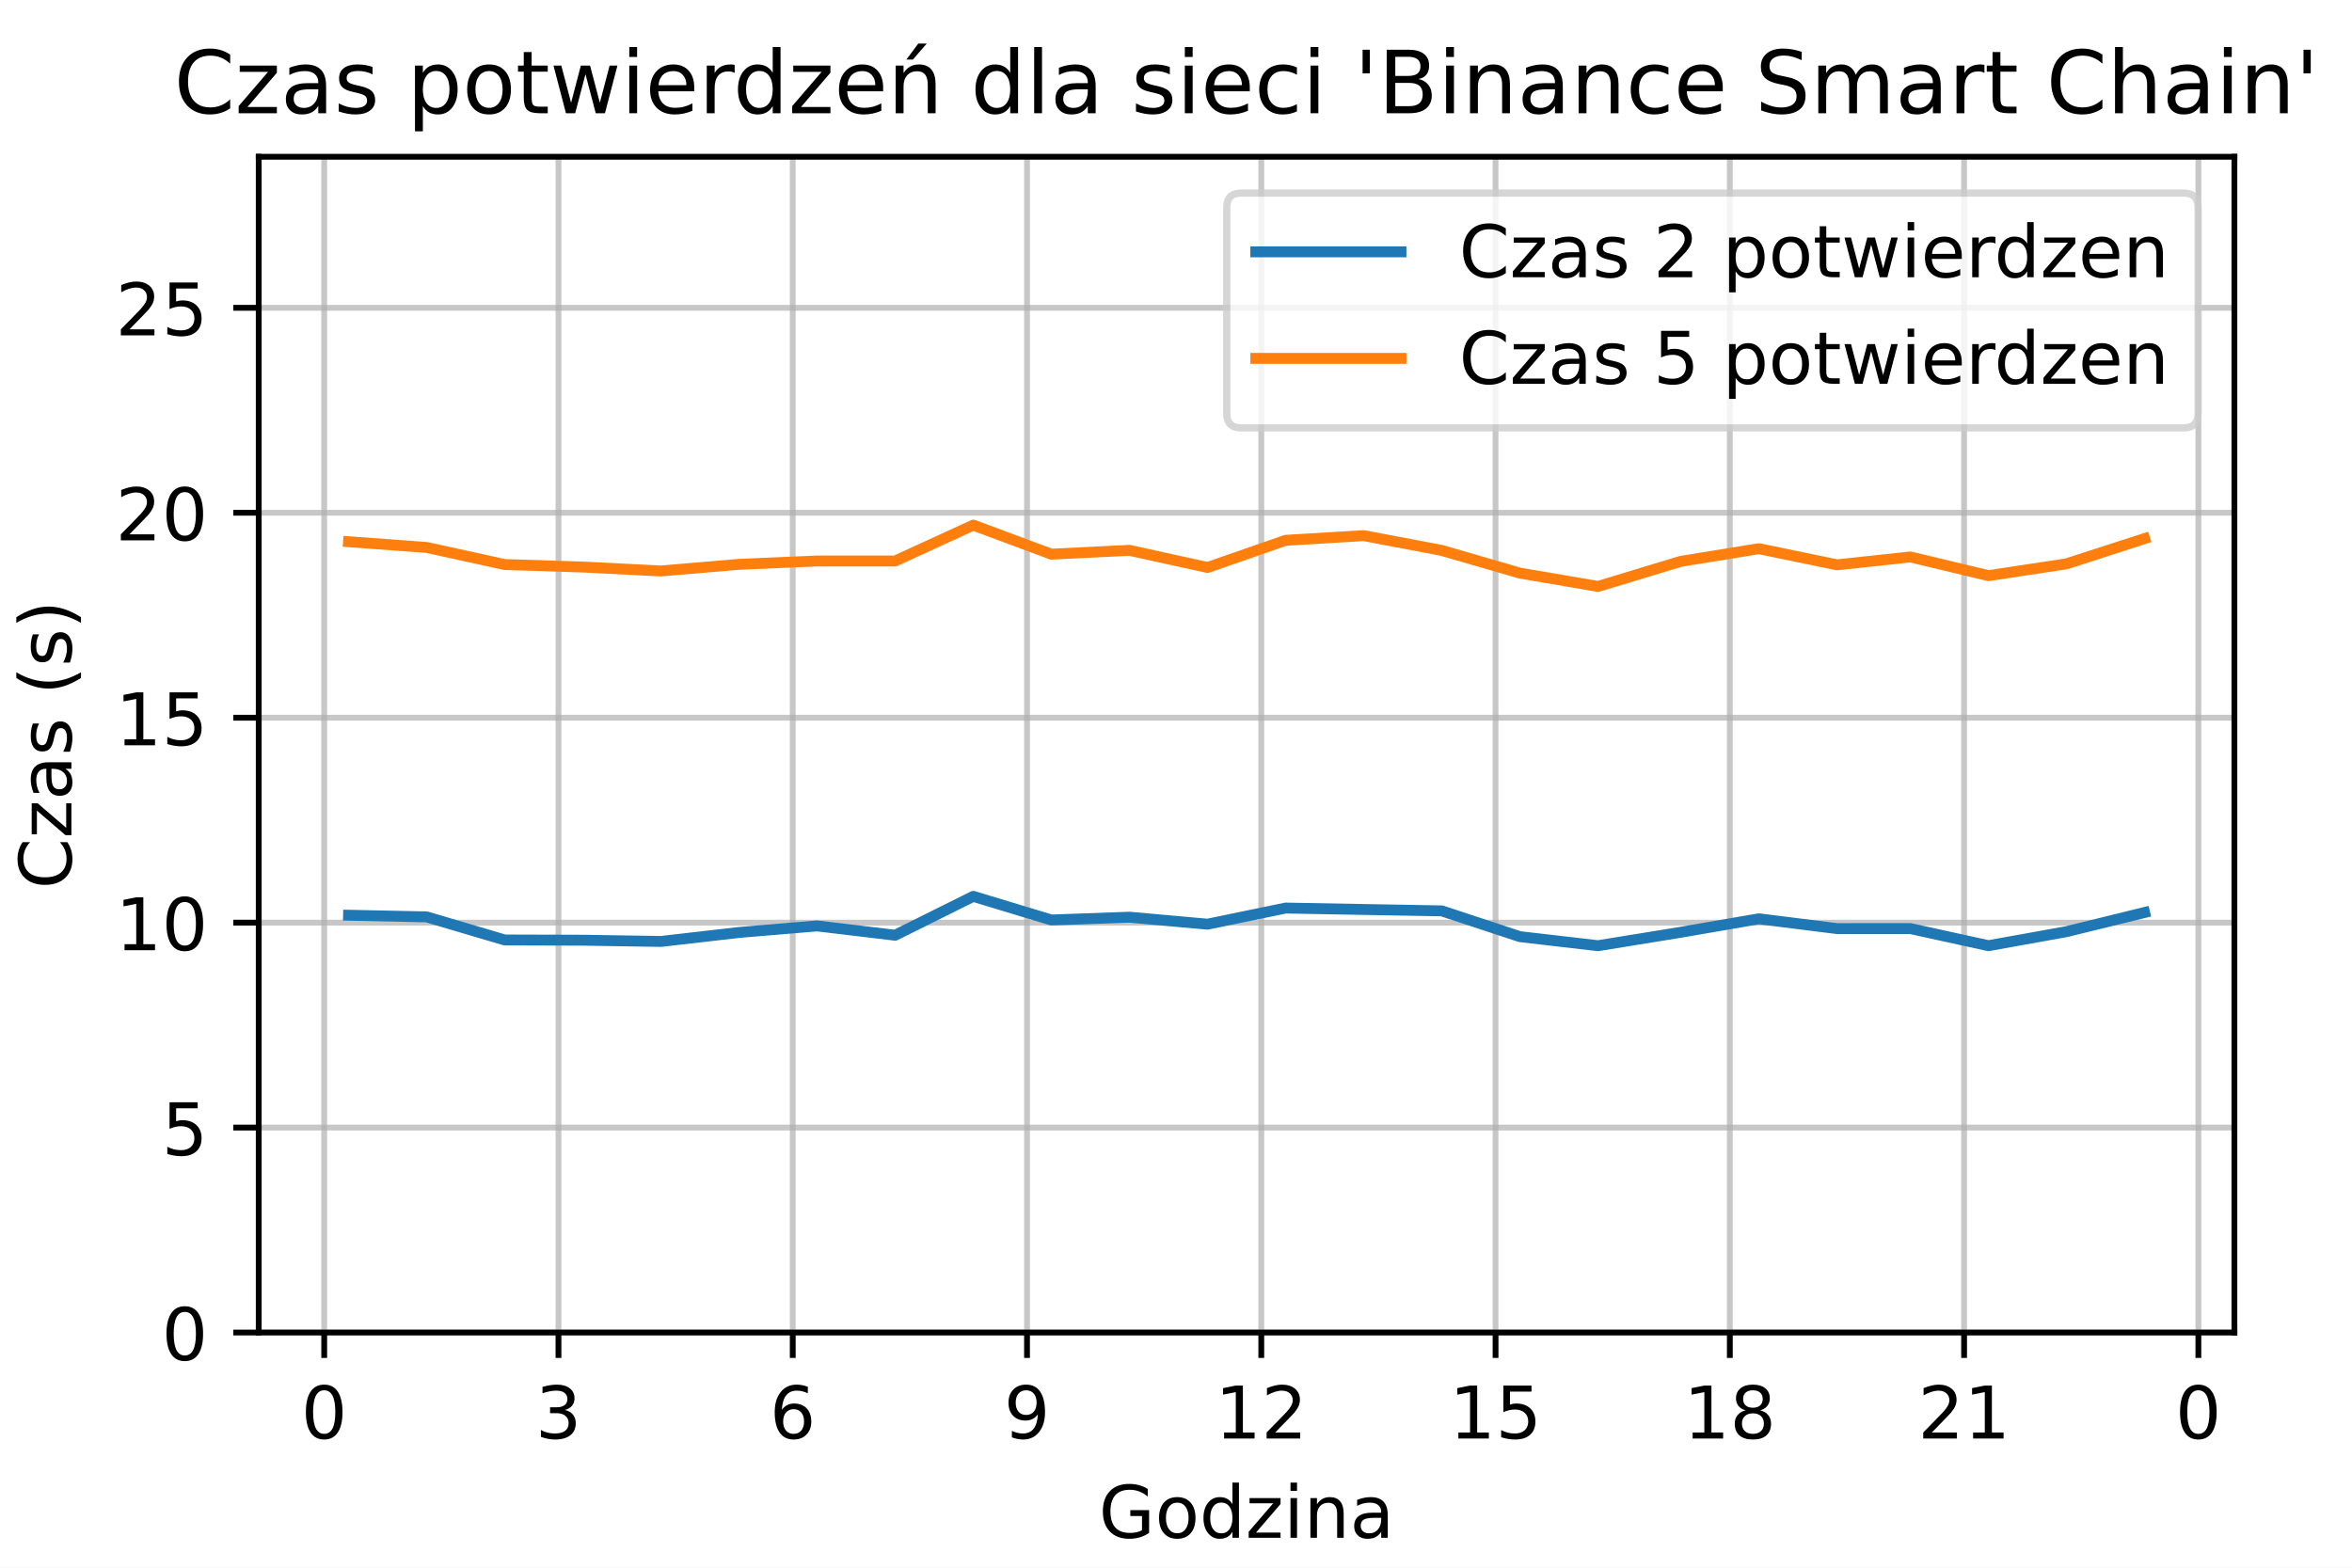
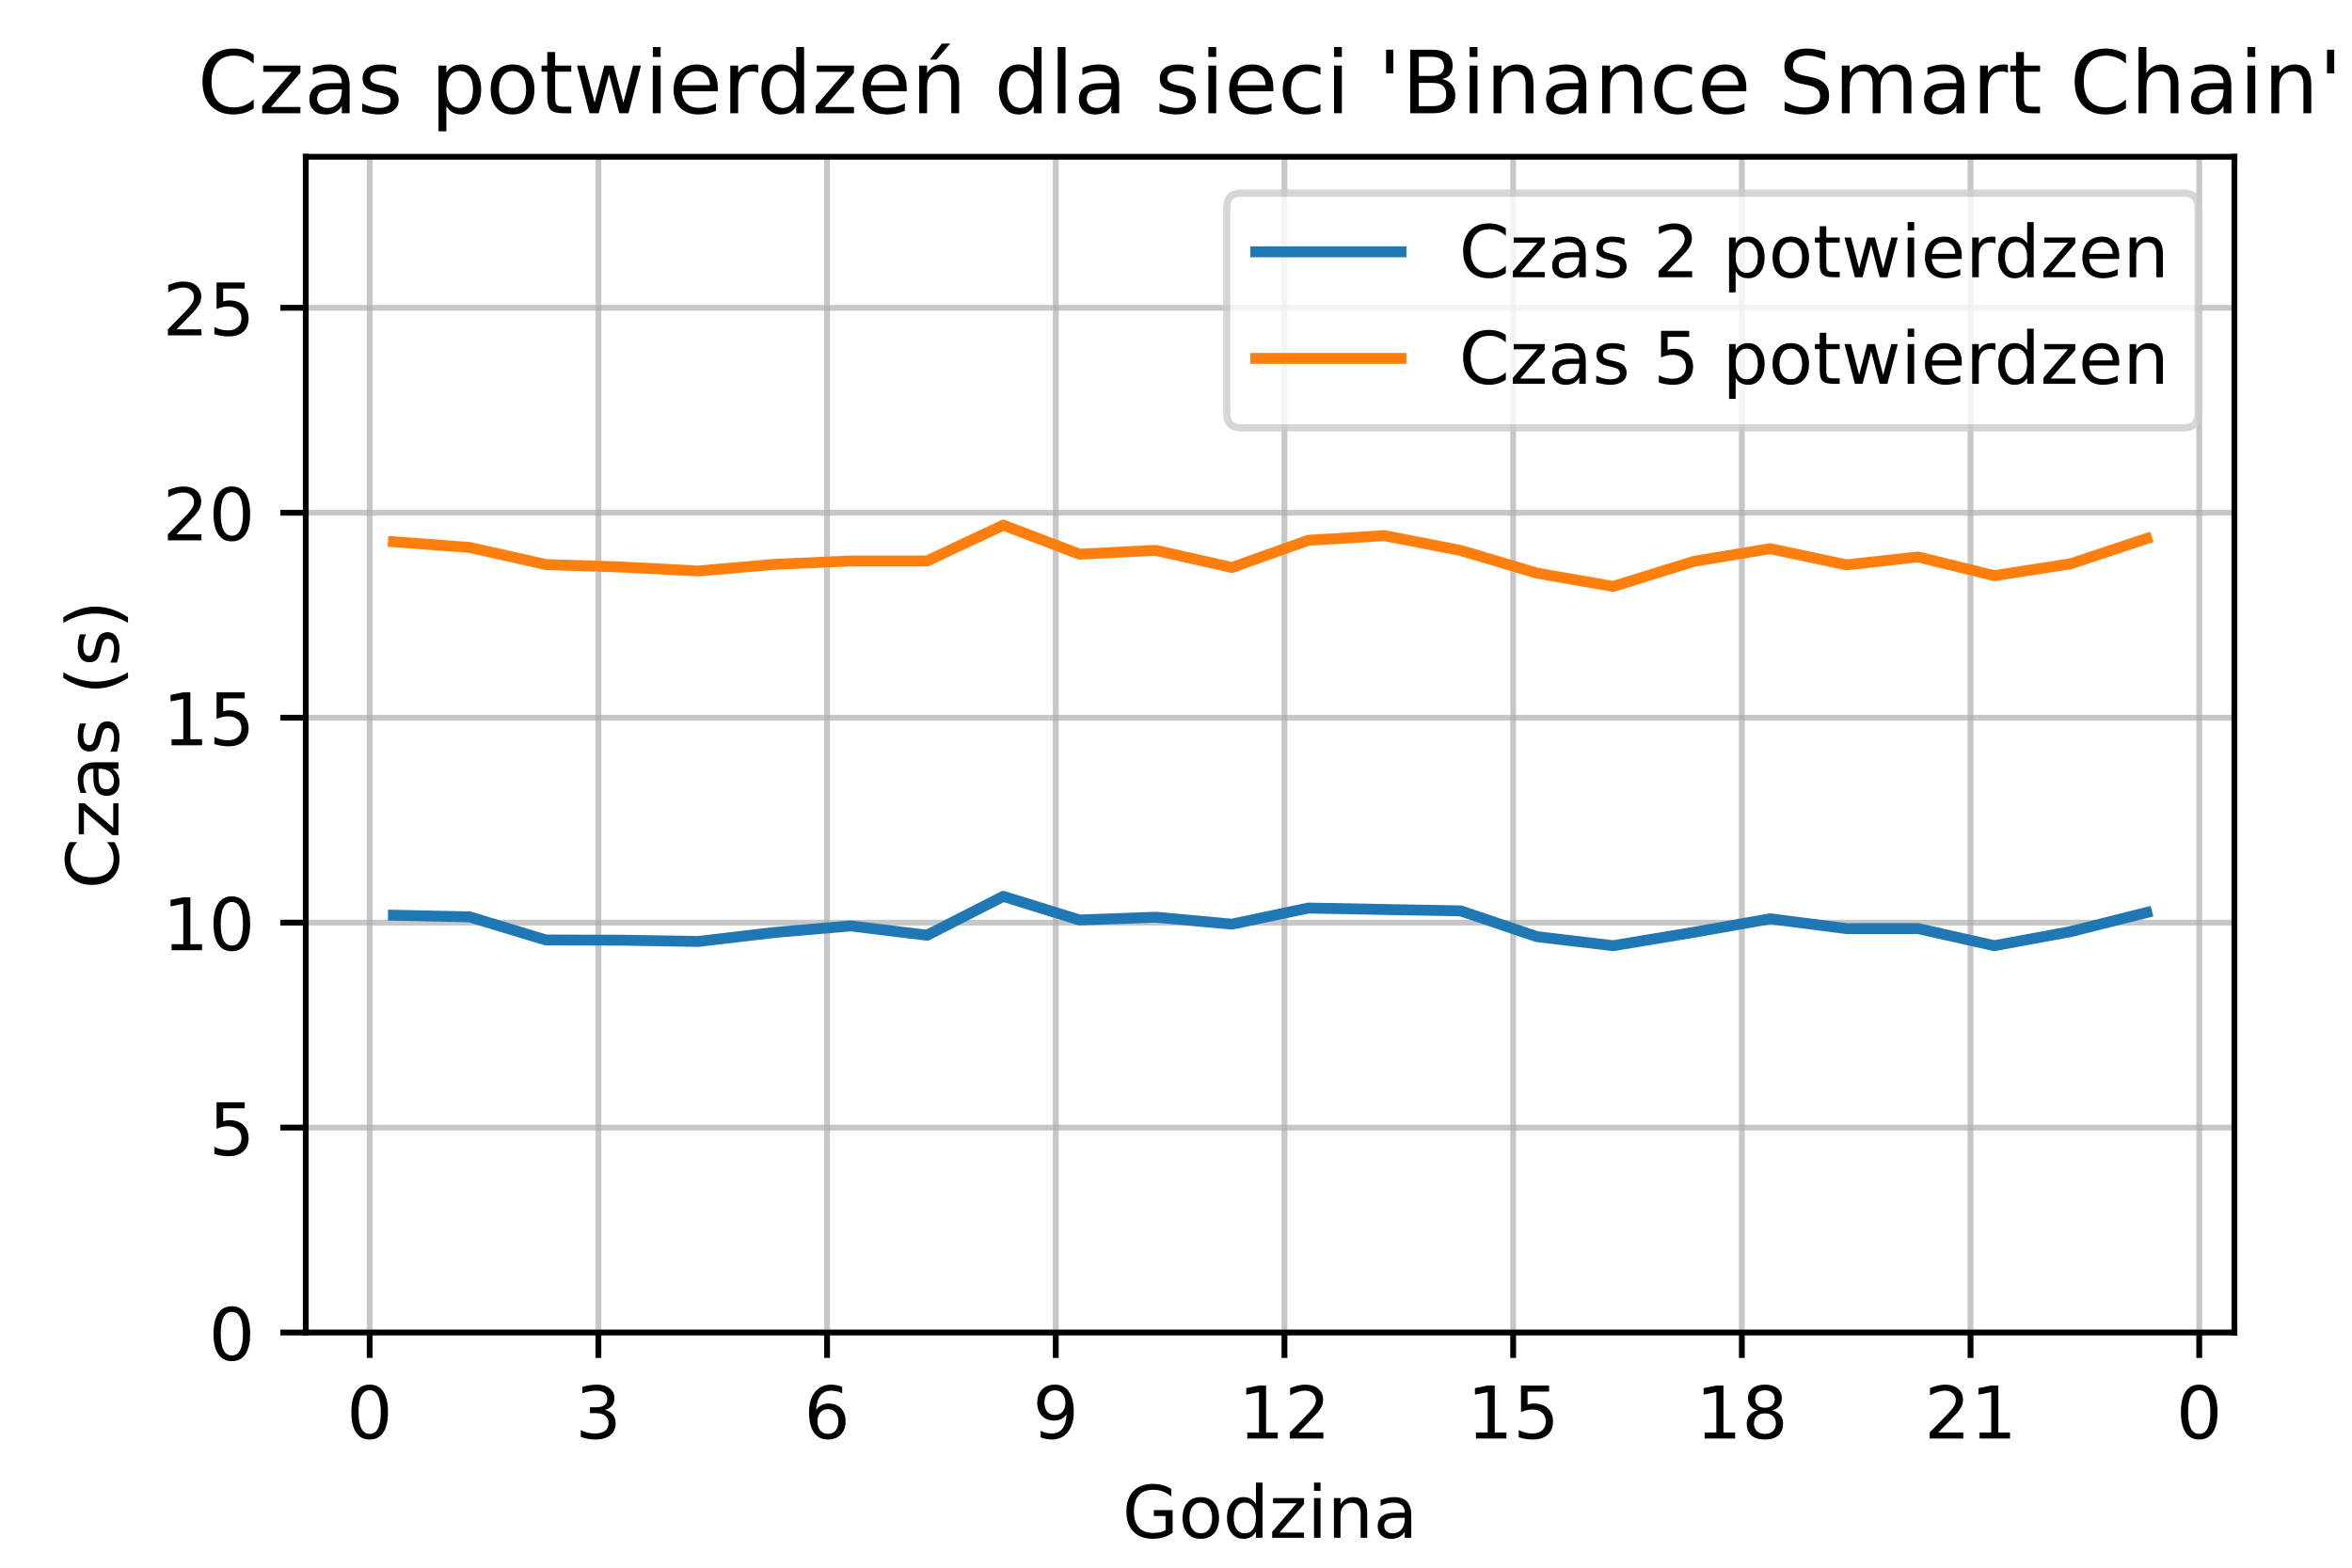
<svg xmlns="http://www.w3.org/2000/svg" xmlns:xlink="http://www.w3.org/1999/xlink" width="324pt" height="216pt" viewBox="0 0 324 216" version="1.1">
  <defs>
    <style type="text/css">*{stroke-linejoin: round; stroke-linecap: butt}</style>
  </defs>
  <g id="figure_1">
    <g id="patch_1">
      <path d="M 0 216  L 324 216  L 324 0  L 0 0  z " style="fill: #ffffff" />
    </g>
    <g id="axes_1">
      <g id="patch_2">
-         <path d="M 35.64 183.6  L 307.8 183.6  L 307.8 21.6  L 35.64 21.6  z " style="fill: #ffffff" />
+         <path d="M 42.12 183.6  L 307.8 183.6  L 307.8 21.6  L 42.12 21.6  z " style="fill: #ffffff" />
      </g>
      <g id="matplotlib.axis_1">
        <g id="xtick_1">
          <g id="line2d_1">
-             <path d="M 44.661 183.6  L 44.661 21.6  " clip-path="url(#p9577e7458f)" style="fill: none; stroke: #b0b0b0; stroke-opacity: 0.7; stroke-width: 0.8; stroke-linecap: square" />
+             <path d="M 50.926 183.6  L 50.926 21.6  " clip-path="url(#p0e847ba716)" style="fill: none; stroke: #b0b0b0; stroke-opacity: 0.7; stroke-width: 0.8; stroke-linecap: square" />
          </g>
          <g id="line2d_2">
            <defs>
-               <path id="m92552c5caf" d="M 0 0  L 0 3.5  " style="stroke: #000000; stroke-width: 0.8" />
+               <path id="m86f808ab64" d="M 0 0  L 0 3.5  " style="stroke: #000000; stroke-width: 0.8" />
            </defs>
            <g>
-               <use xlink:href="#m92552c5caf" x="44.661" y="183.6" style="stroke: #000000; stroke-width: 0.8" />
+               <use xlink:href="#m86f808ab64" x="50.926" y="183.6" style="stroke: #000000; stroke-width: 0.8" />
            </g>
          </g>
          <g id="text_1">
-             <g transform="translate(41.47995 198.1984)scale(0.1 -0.1)">
+             <g transform="translate(47.74516 198.1984)scale(0.1 -0.1)">
              <defs>
                <path id="DejaVuSans-30" d="M 2034 4250  Q 1547 4250 1301 3770  Q 1056 3291 1056 2328  Q 1056 1369 1301 889  Q 1547 409 2034 409  Q 2525 409 2770 889  Q 3016 1369 3016 2328  Q 3016 3291 2770 3770  Q 2525 4250 2034 4250  z M 2034 4750  Q 2819 4750 3233 4129  Q 3647 3509 3647 2328  Q 3647 1150 3233 529  Q 2819 -91 2034 -91  Q 1250 -91 836 529  Q 422 1150 422 2328  Q 422 3509 836 4129  Q 1250 4750 2034 4750  z " transform="scale(0.015625)" />
              </defs>
              <use xlink:href="#DejaVuSans-30" />
            </g>
          </g>
        </g>
        <g id="xtick_2">
          <g id="line2d_3">
-             <path d="M 76.933 183.6  L 76.933 21.6  " clip-path="url(#p9577e7458f)" style="fill: none; stroke: #b0b0b0; stroke-opacity: 0.7; stroke-width: 0.8; stroke-linecap: square" />
+             <path d="M 82.43 183.6  L 82.43 21.6  " clip-path="url(#p0e847ba716)" style="fill: none; stroke: #b0b0b0; stroke-opacity: 0.7; stroke-width: 0.8; stroke-linecap: square" />
          </g>
          <g id="line2d_4">
            <g>
-               <use xlink:href="#m92552c5caf" x="76.933" y="183.6" style="stroke: #000000; stroke-width: 0.8" />
+               <use xlink:href="#m86f808ab64" x="82.43" y="183.6" style="stroke: #000000; stroke-width: 0.8" />
            </g>
          </g>
          <g id="text_2">
-             <g transform="translate(73.75189 198.1984)scale(0.1 -0.1)">
+             <g transform="translate(79.24872 198.1984)scale(0.1 -0.1)">
              <defs>
                <path id="DejaVuSans-33" d="M 2597 2516  Q 3050 2419 3304 2112  Q 3559 1806 3559 1356  Q 3559 666 3084 287  Q 2609 -91 1734 -91  Q 1441 -91 1130 -33  Q 819 25 488 141  L 488 750  Q 750 597 1062 519  Q 1375 441 1716 441  Q 2309 441 2620 675  Q 2931 909 2931 1356  Q 2931 1769 2642 2001  Q 2353 2234 1838 2234  L 1294 2234  L 1294 2753  L 1863 2753  Q 2328 2753 2575 2939  Q 2822 3125 2822 3475  Q 2822 3834 2567 4026  Q 2313 4219 1838 4219  Q 1578 4219 1281 4162  Q 984 4106 628 3988  L 628 4550  Q 988 4650 1302 4700  Q 1616 4750 1894 4750  Q 2613 4750 3031 4423  Q 3450 4097 3450 3541  Q 3450 3153 3228 2886  Q 3006 2619 2597 2516  z " transform="scale(0.015625)" />
              </defs>
              <use xlink:href="#DejaVuSans-33" />
            </g>
          </g>
        </g>
        <g id="xtick_3">
          <g id="line2d_5">
-             <path d="M 109.205 183.6  L 109.205 21.6  " clip-path="url(#p9577e7458f)" style="fill: none; stroke: #b0b0b0; stroke-opacity: 0.7; stroke-width: 0.8; stroke-linecap: square" />
+             <path d="M 113.934 183.6  L 113.934 21.6  " clip-path="url(#p0e847ba716)" style="fill: none; stroke: #b0b0b0; stroke-opacity: 0.7; stroke-width: 0.8; stroke-linecap: square" />
          </g>
          <g id="line2d_6">
            <g>
-               <use xlink:href="#m92552c5caf" x="109.205" y="183.6" style="stroke: #000000; stroke-width: 0.8" />
+               <use xlink:href="#m86f808ab64" x="113.934" y="183.6" style="stroke: #000000; stroke-width: 0.8" />
            </g>
          </g>
          <g id="text_3">
-             <g transform="translate(106.0238 198.1984)scale(0.1 -0.1)">
+             <g transform="translate(110.7523 198.1984)scale(0.1 -0.1)">
              <defs>
                <path id="DejaVuSans-36" d="M 2113 2584  Q 1688 2584 1439 2293  Q 1191 2003 1191 1497  Q 1191 994 1439 701  Q 1688 409 2113 409  Q 2538 409 2786 701  Q 3034 994 3034 1497  Q 3034 2003 2786 2293  Q 2538 2584 2113 2584  z M 3366 4563  L 3366 3988  Q 3128 4100 2886 4159  Q 2644 4219 2406 4219  Q 1781 4219 1451 3797  Q 1122 3375 1075 2522  Q 1259 2794 1537 2939  Q 1816 3084 2150 3084  Q 2853 3084 3261 2657  Q 3669 2231 3669 1497  Q 3669 778 3244 343  Q 2819 -91 2113 -91  Q 1303 -91 875 529  Q 447 1150 447 2328  Q 447 3434 972 4092  Q 1497 4750 2381 4750  Q 2619 4750 2861 4703  Q 3103 4656 3366 4563  z " transform="scale(0.015625)" />
              </defs>
              <use xlink:href="#DejaVuSans-36" />
            </g>
          </g>
        </g>
        <g id="xtick_4">
          <g id="line2d_7">
-             <path d="M 141.477 183.6  L 141.477 21.6  " clip-path="url(#p9577e7458f)" style="fill: none; stroke: #b0b0b0; stroke-opacity: 0.7; stroke-width: 0.8; stroke-linecap: square" />
+             <path d="M 145.437 183.6  L 145.437 21.6  " clip-path="url(#p0e847ba716)" style="fill: none; stroke: #b0b0b0; stroke-opacity: 0.7; stroke-width: 0.8; stroke-linecap: square" />
          </g>
          <g id="line2d_8">
            <g>
-               <use xlink:href="#m92552c5caf" x="141.477" y="183.6" style="stroke: #000000; stroke-width: 0.8" />
+               <use xlink:href="#m86f808ab64" x="145.437" y="183.6" style="stroke: #000000; stroke-width: 0.8" />
            </g>
          </g>
          <g id="text_4">
-             <g transform="translate(138.2958 198.1984)scale(0.1 -0.1)">
+             <g transform="translate(142.2558 198.1984)scale(0.1 -0.1)">
              <defs>
                <path id="DejaVuSans-39" d="M 703 97  L 703 672  Q 941 559 1184 500  Q 1428 441 1663 441  Q 2288 441 2617 861  Q 2947 1281 2994 2138  Q 2813 1869 2534 1725  Q 2256 1581 1919 1581  Q 1219 1581 811 2004  Q 403 2428 403 3163  Q 403 3881 828 4315  Q 1253 4750 1959 4750  Q 2769 4750 3195 4129  Q 3622 3509 3622 2328  Q 3622 1225 3098 567  Q 2575 -91 1691 -91  Q 1453 -91 1209 -44  Q 966 3 703 97  z M 1959 2075  Q 2384 2075 2632 2365  Q 2881 2656 2881 3163  Q 2881 3666 2632 3958  Q 2384 4250 1959 4250  Q 1534 4250 1286 3958  Q 1038 3666 1038 3163  Q 1038 2656 1286 2365  Q 1534 2075 1959 2075  z " transform="scale(0.015625)" />
              </defs>
              <use xlink:href="#DejaVuSans-39" />
            </g>
          </g>
        </g>
        <g id="xtick_5">
          <g id="line2d_9">
-             <path d="M 173.749 183.6  L 173.749 21.6  " clip-path="url(#p9577e7458f)" style="fill: none; stroke: #b0b0b0; stroke-opacity: 0.7; stroke-width: 0.8; stroke-linecap: square" />
+             <path d="M 176.941 183.6  L 176.941 21.6  " clip-path="url(#p0e847ba716)" style="fill: none; stroke: #b0b0b0; stroke-opacity: 0.7; stroke-width: 0.8; stroke-linecap: square" />
          </g>
          <g id="line2d_10">
            <g>
-               <use xlink:href="#m92552c5caf" x="173.749" y="183.6" style="stroke: #000000; stroke-width: 0.8" />
+               <use xlink:href="#m86f808ab64" x="176.941" y="183.6" style="stroke: #000000; stroke-width: 0.8" />
            </g>
          </g>
          <g id="text_5">
-             <g transform="translate(167.3864 198.1984)scale(0.1 -0.1)">
+             <g transform="translate(170.5781 198.1984)scale(0.1 -0.1)">
              <defs>
                <path id="DejaVuSans-31" d="M 794 531  L 1825 531  L 1825 4091  L 703 3866  L 703 4441  L 1819 4666  L 2450 4666  L 2450 531  L 3481 531  L 3481 0  L 794 0  L 794 531  z " transform="scale(0.015625)" />
                <path id="DejaVuSans-32" d="M 1228 531  L 3431 531  L 3431 0  L 469 0  L 469 531  Q 828 903 1448 1529  Q 2069 2156 2228 2338  Q 2531 2678 2651 2914  Q 2772 3150 2772 3378  Q 2772 3750 2511 3984  Q 2250 4219 1831 4219  Q 1534 4219 1204 4116  Q 875 4013 500 3803  L 500 4441  Q 881 4594 1212 4672  Q 1544 4750 1819 4750  Q 2544 4750 2975 4387  Q 3406 4025 3406 3419  Q 3406 3131 3298 2873  Q 3191 2616 2906 2266  Q 2828 2175 2409 1742  Q 1991 1309 1228 531  z " transform="scale(0.015625)" />
              </defs>
              <use xlink:href="#DejaVuSans-31" />
              <use xlink:href="#DejaVuSans-32" x="63.623" />
            </g>
          </g>
        </g>
        <g id="xtick_6">
          <g id="line2d_11">
-             <path d="M 206.021 183.6  L 206.021 21.6  " clip-path="url(#p9577e7458f)" style="fill: none; stroke: #b0b0b0; stroke-opacity: 0.7; stroke-width: 0.8; stroke-linecap: square" />
+             <path d="M 208.444 183.6  L 208.444 21.6  " clip-path="url(#p0e847ba716)" style="fill: none; stroke: #b0b0b0; stroke-opacity: 0.7; stroke-width: 0.8; stroke-linecap: square" />
          </g>
          <g id="line2d_12">
            <g>
-               <use xlink:href="#m92552c5caf" x="206.021" y="183.6" style="stroke: #000000; stroke-width: 0.8" />
+               <use xlink:href="#m86f808ab64" x="208.444" y="183.6" style="stroke: #000000; stroke-width: 0.8" />
            </g>
          </g>
          <g id="text_6">
-             <g transform="translate(199.6584 198.1984)scale(0.1 -0.1)">
+             <g transform="translate(202.0817 198.1984)scale(0.1 -0.1)">
              <defs>
                <path id="DejaVuSans-35" d="M 691 4666  L 3169 4666  L 3169 4134  L 1269 4134  L 1269 2991  Q 1406 3038 1543 3061  Q 1681 3084 1819 3084  Q 2600 3084 3056 2656  Q 3513 2228 3513 1497  Q 3513 744 3044 326  Q 2575 -91 1722 -91  Q 1428 -91 1123 -41  Q 819 9 494 109  L 494 744  Q 775 591 1075 516  Q 1375 441 1709 441  Q 2250 441 2565 725  Q 2881 1009 2881 1497  Q 2881 1984 2565 2268  Q 2250 2553 1709 2553  Q 1456 2553 1204 2497  Q 953 2441 691 2322  L 691 4666  z " transform="scale(0.015625)" />
              </defs>
              <use xlink:href="#DejaVuSans-31" />
              <use xlink:href="#DejaVuSans-35" x="63.623" />
            </g>
          </g>
        </g>
        <g id="xtick_7">
          <g id="line2d_13">
-             <path d="M 238.293 183.6  L 238.293 21.6  " clip-path="url(#p9577e7458f)" style="fill: none; stroke: #b0b0b0; stroke-opacity: 0.7; stroke-width: 0.8; stroke-linecap: square" />
+             <path d="M 239.948 183.6  L 239.948 21.6  " clip-path="url(#p0e847ba716)" style="fill: none; stroke: #b0b0b0; stroke-opacity: 0.7; stroke-width: 0.8; stroke-linecap: square" />
          </g>
          <g id="line2d_14">
            <g>
-               <use xlink:href="#m92552c5caf" x="238.293" y="183.6" style="stroke: #000000; stroke-width: 0.8" />
+               <use xlink:href="#m86f808ab64" x="239.948" y="183.6" style="stroke: #000000; stroke-width: 0.8" />
            </g>
          </g>
          <g id="text_7">
-             <g transform="translate(231.9303 198.1984)scale(0.1 -0.1)">
+             <g transform="translate(233.5853 198.1984)scale(0.1 -0.1)">
              <defs>
                <path id="DejaVuSans-38" d="M 2034 2216  Q 1584 2216 1326 1975  Q 1069 1734 1069 1313  Q 1069 891 1326 650  Q 1584 409 2034 409  Q 2484 409 2743 651  Q 3003 894 3003 1313  Q 3003 1734 2745 1975  Q 2488 2216 2034 2216  z M 1403 2484  Q 997 2584 770 2862  Q 544 3141 544 3541  Q 544 4100 942 4425  Q 1341 4750 2034 4750  Q 2731 4750 3128 4425  Q 3525 4100 3525 3541  Q 3525 3141 3298 2862  Q 3072 2584 2669 2484  Q 3125 2378 3379 2068  Q 3634 1759 3634 1313  Q 3634 634 3220 271  Q 2806 -91 2034 -91  Q 1263 -91 848 271  Q 434 634 434 1313  Q 434 1759 690 2068  Q 947 2378 1403 2484  z M 1172 3481  Q 1172 3119 1398 2916  Q 1625 2713 2034 2713  Q 2441 2713 2670 2916  Q 2900 3119 2900 3481  Q 2900 3844 2670 4047  Q 2441 4250 2034 4250  Q 1625 4250 1398 4047  Q 1172 3844 1172 3481  z " transform="scale(0.015625)" />
              </defs>
              <use xlink:href="#DejaVuSans-31" />
              <use xlink:href="#DejaVuSans-38" x="63.623" />
            </g>
          </g>
        </g>
        <g id="xtick_8">
          <g id="line2d_15">
-             <path d="M 270.565 183.6  L 270.565 21.6  " clip-path="url(#p9577e7458f)" style="fill: none; stroke: #b0b0b0; stroke-opacity: 0.7; stroke-width: 0.8; stroke-linecap: square" />
+             <path d="M 271.451 183.6  L 271.451 21.6  " clip-path="url(#p0e847ba716)" style="fill: none; stroke: #b0b0b0; stroke-opacity: 0.7; stroke-width: 0.8; stroke-linecap: square" />
          </g>
          <g id="line2d_16">
            <g>
-               <use xlink:href="#m92552c5caf" x="270.565" y="183.6" style="stroke: #000000; stroke-width: 0.8" />
+               <use xlink:href="#m86f808ab64" x="271.451" y="183.6" style="stroke: #000000; stroke-width: 0.8" />
            </g>
          </g>
          <g id="text_8">
-             <g transform="translate(264.2023 198.1984)scale(0.1 -0.1)">
+             <g transform="translate(265.0888 198.1984)scale(0.1 -0.1)">
              <use xlink:href="#DejaVuSans-32" />
              <use xlink:href="#DejaVuSans-31" x="63.623" />
            </g>
          </g>
        </g>
        <g id="xtick_9">
          <g id="line2d_17">
-             <path d="M 302.837 183.6  L 302.837 21.6  " clip-path="url(#p9577e7458f)" style="fill: none; stroke: #b0b0b0; stroke-opacity: 0.7; stroke-width: 0.8; stroke-linecap: square" />
+             <path d="M 302.955 183.6  L 302.955 21.6  " clip-path="url(#p0e847ba716)" style="fill: none; stroke: #b0b0b0; stroke-opacity: 0.7; stroke-width: 0.8; stroke-linecap: square" />
          </g>
          <g id="line2d_18">
            <g>
-               <use xlink:href="#m92552c5caf" x="302.837" y="183.6" style="stroke: #000000; stroke-width: 0.8" />
+               <use xlink:href="#m86f808ab64" x="302.955" y="183.6" style="stroke: #000000; stroke-width: 0.8" />
            </g>
          </g>
          <g id="text_9">
-             <g transform="translate(299.6554 198.1984)scale(0.1 -0.1)">
+             <g transform="translate(299.7736 198.1984)scale(0.1 -0.1)">
              <use xlink:href="#DejaVuSans-30" />
            </g>
          </g>
        </g>
        <g id="text_10">
-           <g transform="translate(151.3661 211.8766)scale(0.1 -0.1)">
+           <g transform="translate(154.6061 211.8766)scale(0.1 -0.1)">
            <defs>
              <path id="DejaVuSans-47" d="M 3809 666  L 3809 1919  L 2778 1919  L 2778 2438  L 4434 2438  L 4434 434  Q 4069 175 3628 42  Q 3188 -91 2688 -91  Q 1594 -91 976 548  Q 359 1188 359 2328  Q 359 3472 976 4111  Q 1594 4750 2688 4750  Q 3144 4750 3555 4637  Q 3966 4525 4313 4306  L 4313 3634  Q 3963 3931 3569 4081  Q 3175 4231 2741 4231  Q 1884 4231 1454 3753  Q 1025 3275 1025 2328  Q 1025 1384 1454 906  Q 1884 428 2741 428  Q 3075 428 3337 486  Q 3600 544 3809 666  z " transform="scale(0.015625)" />
              <path id="DejaVuSans-6f" d="M 1959 3097  Q 1497 3097 1228 2736  Q 959 2375 959 1747  Q 959 1119 1226 758  Q 1494 397 1959 397  Q 2419 397 2687 759  Q 2956 1122 2956 1747  Q 2956 2369 2687 2733  Q 2419 3097 1959 3097  z M 1959 3584  Q 2709 3584 3137 3096  Q 3566 2609 3566 1747  Q 3566 888 3137 398  Q 2709 -91 1959 -91  Q 1206 -91 779 398  Q 353 888 353 1747  Q 353 2609 779 3096  Q 1206 3584 1959 3584  z " transform="scale(0.015625)" />
              <path id="DejaVuSans-64" d="M 2906 2969  L 2906 4863  L 3481 4863  L 3481 0  L 2906 0  L 2906 525  Q 2725 213 2448 61  Q 2172 -91 1784 -91  Q 1150 -91 751 415  Q 353 922 353 1747  Q 353 2572 751 3078  Q 1150 3584 1784 3584  Q 2172 3584 2448 3432  Q 2725 3281 2906 2969  z M 947 1747  Q 947 1113 1208 752  Q 1469 391 1925 391  Q 2381 391 2643 752  Q 2906 1113 2906 1747  Q 2906 2381 2643 2742  Q 2381 3103 1925 3103  Q 1469 3103 1208 2742  Q 947 2381 947 1747  z " transform="scale(0.015625)" />
              <path id="DejaVuSans-7a" d="M 353 3500  L 3084 3500  L 3084 2975  L 922 459  L 3084 459  L 3084 0  L 275 0  L 275 525  L 2438 3041  L 353 3041  L 353 3500  z " transform="scale(0.015625)" />
              <path id="DejaVuSans-69" d="M 603 3500  L 1178 3500  L 1178 0  L 603 0  L 603 3500  z M 603 4863  L 1178 4863  L 1178 4134  L 603 4134  L 603 4863  z " transform="scale(0.015625)" />
              <path id="DejaVuSans-6e" d="M 3513 2113  L 3513 0  L 2938 0  L 2938 2094  Q 2938 2591 2744 2837  Q 2550 3084 2163 3084  Q 1697 3084 1428 2787  Q 1159 2491 1159 1978  L 1159 0  L 581 0  L 581 3500  L 1159 3500  L 1159 2956  Q 1366 3272 1645 3428  Q 1925 3584 2291 3584  Q 2894 3584 3203 3211  Q 3513 2838 3513 2113  z " transform="scale(0.015625)" />
              <path id="DejaVuSans-61" d="M 2194 1759  Q 1497 1759 1228 1600  Q 959 1441 959 1056  Q 959 750 1161 570  Q 1363 391 1709 391  Q 2188 391 2477 730  Q 2766 1069 2766 1631  L 2766 1759  L 2194 1759  z M 3341 1997  L 3341 0  L 2766 0  L 2766 531  Q 2569 213 2275 61  Q 1981 -91 1556 -91  Q 1019 -91 701 211  Q 384 513 384 1019  Q 384 1609 779 1909  Q 1175 2209 1959 2209  L 2766 2209  L 2766 2266  Q 2766 2663 2505 2880  Q 2244 3097 1772 3097  Q 1472 3097 1187 3025  Q 903 2953 641 2809  L 641 3341  Q 956 3463 1253 3523  Q 1550 3584 1831 3584  Q 2591 3584 2966 3190  Q 3341 2797 3341 1997  z " transform="scale(0.015625)" />
            </defs>
            <use xlink:href="#DejaVuSans-47" />
            <use xlink:href="#DejaVuSans-6f" x="77.49" />
            <use xlink:href="#DejaVuSans-64" x="138.672" />
            <use xlink:href="#DejaVuSans-7a" x="202.148" />
            <use xlink:href="#DejaVuSans-69" x="254.639" />
            <use xlink:href="#DejaVuSans-6e" x="282.422" />
            <use xlink:href="#DejaVuSans-61" x="345.801" />
          </g>
        </g>
      </g>
      <g id="matplotlib.axis_2">
        <g id="ytick_1">
          <g id="line2d_19">
-             <path d="M 35.64 183.6  L 307.8 183.6  " clip-path="url(#p9577e7458f)" style="fill: none; stroke: #b0b0b0; stroke-opacity: 0.7; stroke-width: 0.8; stroke-linecap: square" />
+             <path d="M 42.12 183.6  L 307.8 183.6  " clip-path="url(#p0e847ba716)" style="fill: none; stroke: #b0b0b0; stroke-opacity: 0.7; stroke-width: 0.8; stroke-linecap: square" />
          </g>
          <g id="line2d_20">
            <defs>
-               <path id="me55046ab42" d="M 0 0  L -3.5 0  " style="stroke: #000000; stroke-width: 0.8" />
+               <path id="ma780ce5365" d="M 0 0  L -3.5 0  " style="stroke: #000000; stroke-width: 0.8" />
            </defs>
            <g>
-               <use xlink:href="#me55046ab42" x="35.64" y="183.6" style="stroke: #000000; stroke-width: 0.8" />
+               <use xlink:href="#ma780ce5365" x="42.12" y="183.6" style="stroke: #000000; stroke-width: 0.8" />
            </g>
          </g>
          <g id="text_11">
-             <g transform="translate(22.2775 187.3992)scale(0.1 -0.1)">
+             <g transform="translate(28.7575 187.3992)scale(0.1 -0.1)">
              <use xlink:href="#DejaVuSans-30" />
            </g>
          </g>
        </g>
        <g id="ytick_2">
          <g id="line2d_21">
-             <path d="M 35.64 155.362  L 307.8 155.362  " clip-path="url(#p9577e7458f)" style="fill: none; stroke: #b0b0b0; stroke-opacity: 0.7; stroke-width: 0.8; stroke-linecap: square" />
+             <path d="M 42.12 155.362  L 307.8 155.362  " clip-path="url(#p0e847ba716)" style="fill: none; stroke: #b0b0b0; stroke-opacity: 0.7; stroke-width: 0.8; stroke-linecap: square" />
          </g>
          <g id="line2d_22">
            <g>
-               <use xlink:href="#me55046ab42" x="35.64" y="155.362" style="stroke: #000000; stroke-width: 0.8" />
+               <use xlink:href="#ma780ce5365" x="42.12" y="155.362" style="stroke: #000000; stroke-width: 0.8" />
            </g>
          </g>
          <g id="text_12">
-             <g transform="translate(22.2775 159.1614)scale(0.1 -0.1)">
+             <g transform="translate(28.7575 159.1614)scale(0.1 -0.1)">
              <use xlink:href="#DejaVuSans-35" />
            </g>
          </g>
        </g>
        <g id="ytick_3">
          <g id="line2d_23">
-             <path d="M 35.64 127.124  L 307.8 127.124  " clip-path="url(#p9577e7458f)" style="fill: none; stroke: #b0b0b0; stroke-opacity: 0.7; stroke-width: 0.8; stroke-linecap: square" />
+             <path d="M 42.12 127.124  L 307.8 127.124  " clip-path="url(#p0e847ba716)" style="fill: none; stroke: #b0b0b0; stroke-opacity: 0.7; stroke-width: 0.8; stroke-linecap: square" />
          </g>
          <g id="line2d_24">
            <g>
-               <use xlink:href="#me55046ab42" x="35.64" y="127.124" style="stroke: #000000; stroke-width: 0.8" />
+               <use xlink:href="#ma780ce5365" x="42.12" y="127.124" style="stroke: #000000; stroke-width: 0.8" />
            </g>
          </g>
          <g id="text_13">
-             <g transform="translate(15.915 130.9236)scale(0.1 -0.1)">
+             <g transform="translate(22.395 130.9236)scale(0.1 -0.1)">
              <use xlink:href="#DejaVuSans-31" />
              <use xlink:href="#DejaVuSans-30" x="63.623" />
            </g>
          </g>
        </g>
        <g id="ytick_4">
          <g id="line2d_25">
-             <path d="M 35.64 98.887  L 307.8 98.887  " clip-path="url(#p9577e7458f)" style="fill: none; stroke: #b0b0b0; stroke-opacity: 0.7; stroke-width: 0.8; stroke-linecap: square" />
+             <path d="M 42.12 98.887  L 307.8 98.887  " clip-path="url(#p0e847ba716)" style="fill: none; stroke: #b0b0b0; stroke-opacity: 0.7; stroke-width: 0.8; stroke-linecap: square" />
          </g>
          <g id="line2d_26">
            <g>
-               <use xlink:href="#me55046ab42" x="35.64" y="98.887" style="stroke: #000000; stroke-width: 0.8" />
+               <use xlink:href="#ma780ce5365" x="42.12" y="98.887" style="stroke: #000000; stroke-width: 0.8" />
            </g>
          </g>
          <g id="text_14">
-             <g transform="translate(15.915 102.6858)scale(0.1 -0.1)">
+             <g transform="translate(22.395 102.6858)scale(0.1 -0.1)">
              <use xlink:href="#DejaVuSans-31" />
              <use xlink:href="#DejaVuSans-35" x="63.623" />
            </g>
          </g>
        </g>
        <g id="ytick_5">
          <g id="line2d_27">
-             <path d="M 35.64 70.649  L 307.8 70.649  " clip-path="url(#p9577e7458f)" style="fill: none; stroke: #b0b0b0; stroke-opacity: 0.7; stroke-width: 0.8; stroke-linecap: square" />
+             <path d="M 42.12 70.649  L 307.8 70.649  " clip-path="url(#p0e847ba716)" style="fill: none; stroke: #b0b0b0; stroke-opacity: 0.7; stroke-width: 0.8; stroke-linecap: square" />
          </g>
          <g id="line2d_28">
            <g>
-               <use xlink:href="#me55046ab42" x="35.64" y="70.649" style="stroke: #000000; stroke-width: 0.8" />
+               <use xlink:href="#ma780ce5365" x="42.12" y="70.649" style="stroke: #000000; stroke-width: 0.8" />
            </g>
          </g>
          <g id="text_15">
-             <g transform="translate(15.915 74.44796)scale(0.1 -0.1)">
+             <g transform="translate(22.395 74.44796)scale(0.1 -0.1)">
              <use xlink:href="#DejaVuSans-32" />
              <use xlink:href="#DejaVuSans-30" x="63.623" />
            </g>
          </g>
        </g>
        <g id="ytick_6">
          <g id="line2d_29">
-             <path d="M 35.64 42.411  L 307.8 42.411  " clip-path="url(#p9577e7458f)" style="fill: none; stroke: #b0b0b0; stroke-opacity: 0.7; stroke-width: 0.8; stroke-linecap: square" />
+             <path d="M 42.12 42.411  L 307.8 42.411  " clip-path="url(#p0e847ba716)" style="fill: none; stroke: #b0b0b0; stroke-opacity: 0.7; stroke-width: 0.8; stroke-linecap: square" />
          </g>
          <g id="line2d_30">
            <g>
-               <use xlink:href="#me55046ab42" x="35.64" y="42.411" style="stroke: #000000; stroke-width: 0.8" />
+               <use xlink:href="#ma780ce5365" x="42.12" y="42.411" style="stroke: #000000; stroke-width: 0.8" />
            </g>
          </g>
          <g id="text_16">
-             <g transform="translate(15.915 46.21014)scale(0.1 -0.1)">
+             <g transform="translate(22.395 46.21014)scale(0.1 -0.1)">
              <use xlink:href="#DejaVuSans-32" />
              <use xlink:href="#DejaVuSans-35" x="63.623" />
            </g>
          </g>
        </g>
        <g id="text_17">
-           <g transform="translate(9.835312 122.4797)rotate(-90)scale(0.1 -0.1)">
+           <g transform="translate(16.31531 122.4797)rotate(-90)scale(0.1 -0.1)">
            <defs>
              <path id="DejaVuSans-43" d="M 4122 4306  L 4122 3641  Q 3803 3938 3442 4084  Q 3081 4231 2675 4231  Q 1875 4231 1450 3742  Q 1025 3253 1025 2328  Q 1025 1406 1450 917  Q 1875 428 2675 428  Q 3081 428 3442 575  Q 3803 722 4122 1019  L 4122 359  Q 3791 134 3420 21  Q 3050 -91 2638 -91  Q 1578 -91 968 557  Q 359 1206 359 2328  Q 359 3453 968 4101  Q 1578 4750 2638 4750  Q 3056 4750 3426 4639  Q 3797 4528 4122 4306  z " transform="scale(0.015625)" />
              <path id="DejaVuSans-73" d="M 2834 3397  L 2834 2853  Q 2591 2978 2328 3040  Q 2066 3103 1784 3103  Q 1356 3103 1142 2972  Q 928 2841 928 2578  Q 928 2378 1081 2264  Q 1234 2150 1697 2047  L 1894 2003  Q 2506 1872 2764 1633  Q 3022 1394 3022 966  Q 3022 478 2636 193  Q 2250 -91 1575 -91  Q 1294 -91 989 -36  Q 684 19 347 128  L 347 722  Q 666 556 975 473  Q 1284 391 1588 391  Q 1994 391 2212 530  Q 2431 669 2431 922  Q 2431 1156 2273 1281  Q 2116 1406 1581 1522  L 1381 1569  Q 847 1681 609 1914  Q 372 2147 372 2553  Q 372 3047 722 3315  Q 1072 3584 1716 3584  Q 2034 3584 2315 3537  Q 2597 3491 2834 3397  z " transform="scale(0.015625)" />
              <path id="DejaVuSans-20" transform="scale(0.015625)" />
              <path id="DejaVuSans-28" d="M 1984 4856  Q 1566 4138 1362 3434  Q 1159 2731 1159 2009  Q 1159 1288 1364 580  Q 1569 -128 1984 -844  L 1484 -844  Q 1016 -109 783 600  Q 550 1309 550 2009  Q 550 2706 781 3412  Q 1013 4119 1484 4856  L 1984 4856  z " transform="scale(0.015625)" />
              <path id="DejaVuSans-29" d="M 513 4856  L 1013 4856  Q 1481 4119 1714 3412  Q 1947 2706 1947 2009  Q 1947 1309 1714 600  Q 1481 -109 1013 -844  L 513 -844  Q 928 -128 1133 580  Q 1338 1288 1338 2009  Q 1338 2731 1133 3434  Q 928 4138 513 4856  z " transform="scale(0.015625)" />
            </defs>
            <use xlink:href="#DejaVuSans-43" />
            <use xlink:href="#DejaVuSans-7a" x="69.824" />
            <use xlink:href="#DejaVuSans-61" x="122.314" />
            <use xlink:href="#DejaVuSans-73" x="183.594" />
            <use xlink:href="#DejaVuSans-20" x="235.693" />
            <use xlink:href="#DejaVuSans-28" x="267.48" />
            <use xlink:href="#DejaVuSans-73" x="306.494" />
            <use xlink:href="#DejaVuSans-29" x="358.594" />
          </g>
        </g>
      </g>
      <g id="line2d_31">
-         <path d="M 48.011 126.104  L 58.768 126.331  L 69.526 129.511  L 80.283 129.544  L 91.04 129.715  L 101.797 128.478  L 112.555 127.574  L 123.312 128.859  L 134.072 123.501  L 144.827 126.758  L 155.584 126.374  L 166.344 127.335  L 177.102 125.114  L 187.859 125.31  L 198.616 125.502  L 209.374 129.054  L 220.131 130.302  L 231.54 128.451  L 242.297 126.594  L 253.057 127.944  L 263.16 127.941  L 273.917 130.298  L 284.675 128.365  L 295.429 125.726  " clip-path="url(#p9577e7458f)" style="fill: none; stroke: #1f77b4; stroke-width: 1.5; stroke-linecap: square" />
+         <path d="M 54.196 126.104  L 64.698 126.331  L 75.199 129.511  L 85.7 129.544  L 96.201 129.715  L 106.702 128.478  L 117.203 127.574  L 127.705 128.859  L 138.209 123.501  L 148.707 126.758  L 159.208 126.374  L 169.712 127.335  L 180.214 125.114  L 190.715 125.31  L 201.216 125.502  L 211.717 129.054  L 222.218 130.302  L 233.355 128.451  L 243.857 126.594  L 254.361 127.944  L 264.223 127.941  L 274.724 130.298  L 285.225 128.365  L 295.724 125.726  " clip-path="url(#p0e847ba716)" style="fill: none; stroke: #1f77b4; stroke-width: 1.5; stroke-linecap: square" />
      </g>
      <g id="line2d_32">
-         <path d="M 48.011 74.64  L 58.768 75.43  L 69.526 77.783  L 80.283 78.127  L 91.04 78.671  L 101.797 77.757  L 112.555 77.295  L 123.312 77.292  L 134.072 72.353  L 144.827 76.356  L 155.584 75.826  L 166.344 78.191  L 177.102 74.444  L 187.859 73.801  L 198.616 75.843  L 209.374 78.965  L 220.131 80.801  L 231.54 77.343  L 242.297 75.6  L 253.057 77.826  L 263.16 76.739  L 273.917 79.314  L 284.675 77.685  L 295.429 74.205  " clip-path="url(#p9577e7458f)" style="fill: none; stroke: #ff7f0e; stroke-width: 1.5; stroke-linecap: square" />
+         <path d="M 54.196 74.64  L 64.698 75.43  L 75.199 77.783  L 85.7 78.127  L 96.201 78.671  L 106.702 77.757  L 117.203 77.295  L 127.705 77.292  L 138.209 72.353  L 148.707 76.356  L 159.208 75.826  L 169.712 78.191  L 180.214 74.444  L 190.715 73.801  L 201.216 75.843  L 211.717 78.965  L 222.218 80.801  L 233.355 77.343  L 243.857 75.6  L 254.361 77.826  L 264.223 76.739  L 274.724 79.314  L 285.225 77.685  L 295.724 74.205  " clip-path="url(#p0e847ba716)" style="fill: none; stroke: #ff7f0e; stroke-width: 1.5; stroke-linecap: square" />
      </g>
      <g id="patch_3">
-         <path d="M 35.64 183.6  L 35.64 21.6  " style="fill: none; stroke: #000000; stroke-width: 0.8; stroke-linejoin: miter; stroke-linecap: square" />
+         <path d="M 42.12 183.6  L 42.12 21.6  " style="fill: none; stroke: #000000; stroke-width: 0.8; stroke-linejoin: miter; stroke-linecap: square" />
      </g>
      <g id="patch_4">
        <path d="M 307.8 183.6  L 307.8 21.6  " style="fill: none; stroke: #000000; stroke-width: 0.8; stroke-linejoin: miter; stroke-linecap: square" />
      </g>
      <g id="patch_5">
-         <path d="M 35.64 183.6  L 307.8 183.6  " style="fill: none; stroke: #000000; stroke-width: 0.8; stroke-linejoin: miter; stroke-linecap: square" />
+         <path d="M 42.12 183.6  L 307.8 183.6  " style="fill: none; stroke: #000000; stroke-width: 0.8; stroke-linejoin: miter; stroke-linecap: square" />
      </g>
      <g id="patch_6">
-         <path d="M 35.64 21.6  L 307.8 21.6  " style="fill: none; stroke: #000000; stroke-width: 0.8; stroke-linejoin: miter; stroke-linecap: square" />
+         <path d="M 42.12 21.6  L 307.8 21.6  " style="fill: none; stroke: #000000; stroke-width: 0.8; stroke-linejoin: miter; stroke-linecap: square" />
      </g>
      <g id="text_18">
-         <g transform="translate(23.98031 15.6)scale(0.12 -0.12)">
+         <g transform="translate(27.22031 15.6)scale(0.12 -0.12)">
          <defs>
            <path id="DejaVuSans-70" d="M 1159 525  L 1159 -1331  L 581 -1331  L 581 3500  L 1159 3500  L 1159 2969  Q 1341 3281 1617 3432  Q 1894 3584 2278 3584  Q 2916 3584 3314 3078  Q 3713 2572 3713 1747  Q 3713 922 3314 415  Q 2916 -91 2278 -91  Q 1894 -91 1617 61  Q 1341 213 1159 525  z M 3116 1747  Q 3116 2381 2855 2742  Q 2594 3103 2138 3103  Q 1681 3103 1420 2742  Q 1159 2381 1159 1747  Q 1159 1113 1420 752  Q 1681 391 2138 391  Q 2594 391 2855 752  Q 3116 1113 3116 1747  z " transform="scale(0.015625)" />
            <path id="DejaVuSans-74" d="M 1172 4494  L 1172 3500  L 2356 3500  L 2356 3053  L 1172 3053  L 1172 1153  Q 1172 725 1289 603  Q 1406 481 1766 481  L 2356 481  L 2356 0  L 1766 0  Q 1100 0 847 248  Q 594 497 594 1153  L 594 3053  L 172 3053  L 172 3500  L 594 3500  L 594 4494  L 1172 4494  z " transform="scale(0.015625)" />
            <path id="DejaVuSans-77" d="M 269 3500  L 844 3500  L 1563 769  L 2278 3500  L 2956 3500  L 3675 769  L 4391 3500  L 4966 3500  L 4050 0  L 3372 0  L 2619 2869  L 1863 0  L 1184 0  L 269 3500  z " transform="scale(0.015625)" />
            <path id="DejaVuSans-65" d="M 3597 1894  L 3597 1613  L 953 1613  Q 991 1019 1311 708  Q 1631 397 2203 397  Q 2534 397 2845 478  Q 3156 559 3463 722  L 3463 178  Q 3153 47 2828 -22  Q 2503 -91 2169 -91  Q 1331 -91 842 396  Q 353 884 353 1716  Q 353 2575 817 3079  Q 1281 3584 2069 3584  Q 2775 3584 3186 3129  Q 3597 2675 3597 1894  z M 3022 2063  Q 3016 2534 2758 2815  Q 2500 3097 2075 3097  Q 1594 3097 1305 2825  Q 1016 2553 972 2059  L 3022 2063  z " transform="scale(0.015625)" />
            <path id="DejaVuSans-72" d="M 2631 2963  Q 2534 3019 2420 3045  Q 2306 3072 2169 3072  Q 1681 3072 1420 2755  Q 1159 2438 1159 1844  L 1159 0  L 581 0  L 581 3500  L 1159 3500  L 1159 2956  Q 1341 3275 1631 3429  Q 1922 3584 2338 3584  Q 2397 3584 2469 3576  Q 2541 3569 2628 3553  L 2631 2963  z " transform="scale(0.015625)" />
            <path id="DejaVuSans-144" d="M 2242 5119  L 2864 5119  L 1846 3944  L 1367 3944  L 2242 5119  z M 3513 2113  L 3513 0  L 2938 0  L 2938 2094  Q 2938 2591 2744 2837  Q 2550 3084 2163 3084  Q 1697 3084 1428 2787  Q 1159 2491 1159 1978  L 1159 0  L 581 0  L 581 3500  L 1159 3500  L 1159 2956  Q 1366 3272 1645 3428  Q 1925 3584 2291 3584  Q 2894 3584 3203 3211  Q 3513 2838 3513 2113  z " transform="scale(0.015625)" />
            <path id="DejaVuSans-6c" d="M 603 4863  L 1178 4863  L 1178 0  L 603 0  L 603 4863  z " transform="scale(0.015625)" />
            <path id="DejaVuSans-63" d="M 3122 3366  L 3122 2828  Q 2878 2963 2633 3030  Q 2388 3097 2138 3097  Q 1578 3097 1268 2742  Q 959 2388 959 1747  Q 959 1106 1268 751  Q 1578 397 2138 397  Q 2388 397 2633 464  Q 2878 531 3122 666  L 3122 134  Q 2881 22 2623 -34  Q 2366 -91 2075 -91  Q 1284 -91 818 406  Q 353 903 353 1747  Q 353 2603 823 3093  Q 1294 3584 2113 3584  Q 2378 3584 2631 3529  Q 2884 3475 3122 3366  z " transform="scale(0.015625)" />
            <path id="DejaVuSans-27" d="M 1147 4666  L 1147 2931  L 616 2931  L 616 4666  L 1147 4666  z " transform="scale(0.015625)" />
            <path id="DejaVuSans-42" d="M 1259 2228  L 1259 519  L 2272 519  Q 2781 519 3026 730  Q 3272 941 3272 1375  Q 3272 1813 3026 2020  Q 2781 2228 2272 2228  L 1259 2228  z M 1259 4147  L 1259 2741  L 2194 2741  Q 2656 2741 2882 2914  Q 3109 3088 3109 3444  Q 3109 3797 2882 3972  Q 2656 4147 2194 4147  L 1259 4147  z M 628 4666  L 2241 4666  Q 2963 4666 3353 4366  Q 3744 4066 3744 3513  Q 3744 3084 3544 2831  Q 3344 2578 2956 2516  Q 3422 2416 3680 2098  Q 3938 1781 3938 1306  Q 3938 681 3513 340  Q 3088 0 2303 0  L 628 0  L 628 4666  z " transform="scale(0.015625)" />
            <path id="DejaVuSans-53" d="M 3425 4513  L 3425 3897  Q 3066 4069 2747 4153  Q 2428 4238 2131 4238  Q 1616 4238 1336 4038  Q 1056 3838 1056 3469  Q 1056 3159 1242 3001  Q 1428 2844 1947 2747  L 2328 2669  Q 3034 2534 3370 2195  Q 3706 1856 3706 1288  Q 3706 609 3251 259  Q 2797 -91 1919 -91  Q 1588 -91 1214 -16  Q 841 59 441 206  L 441 856  Q 825 641 1194 531  Q 1563 422 1919 422  Q 2459 422 2753 634  Q 3047 847 3047 1241  Q 3047 1584 2836 1778  Q 2625 1972 2144 2069  L 1759 2144  Q 1053 2284 737 2584  Q 422 2884 422 3419  Q 422 4038 858 4394  Q 1294 4750 2059 4750  Q 2388 4750 2728 4690  Q 3069 4631 3425 4513  z " transform="scale(0.015625)" />
            <path id="DejaVuSans-6d" d="M 3328 2828  Q 3544 3216 3844 3400  Q 4144 3584 4550 3584  Q 5097 3584 5394 3201  Q 5691 2819 5691 2113  L 5691 0  L 5113 0  L 5113 2094  Q 5113 2597 4934 2840  Q 4756 3084 4391 3084  Q 3944 3084 3684 2787  Q 3425 2491 3425 1978  L 3425 0  L 2847 0  L 2847 2094  Q 2847 2600 2669 2842  Q 2491 3084 2119 3084  Q 1678 3084 1418 2786  Q 1159 2488 1159 1978  L 1159 0  L 581 0  L 581 3500  L 1159 3500  L 1159 2956  Q 1356 3278 1631 3431  Q 1906 3584 2284 3584  Q 2666 3584 2933 3390  Q 3200 3197 3328 2828  z " transform="scale(0.015625)" />
            <path id="DejaVuSans-68" d="M 3513 2113  L 3513 0  L 2938 0  L 2938 2094  Q 2938 2591 2744 2837  Q 2550 3084 2163 3084  Q 1697 3084 1428 2787  Q 1159 2491 1159 1978  L 1159 0  L 581 0  L 581 4863  L 1159 4863  L 1159 2956  Q 1366 3272 1645 3428  Q 1925 3584 2291 3584  Q 2894 3584 3203 3211  Q 3513 2838 3513 2113  z " transform="scale(0.015625)" />
          </defs>
          <use xlink:href="#DejaVuSans-43" />
          <use xlink:href="#DejaVuSans-7a" x="69.824" />
          <use xlink:href="#DejaVuSans-61" x="122.314" />
          <use xlink:href="#DejaVuSans-73" x="183.594" />
          <use xlink:href="#DejaVuSans-20" x="235.693" />
          <use xlink:href="#DejaVuSans-70" x="267.48" />
          <use xlink:href="#DejaVuSans-6f" x="330.957" />
          <use xlink:href="#DejaVuSans-74" x="392.139" />
          <use xlink:href="#DejaVuSans-77" x="431.348" />
          <use xlink:href="#DejaVuSans-69" x="513.135" />
          <use xlink:href="#DejaVuSans-65" x="540.918" />
          <use xlink:href="#DejaVuSans-72" x="602.441" />
          <use xlink:href="#DejaVuSans-64" x="641.805" />
          <use xlink:href="#DejaVuSans-7a" x="705.281" />
          <use xlink:href="#DejaVuSans-65" x="757.771" />
          <use xlink:href="#DejaVuSans-144" x="819.295" />
          <use xlink:href="#DejaVuSans-20" x="882.674" />
          <use xlink:href="#DejaVuSans-64" x="914.461" />
          <use xlink:href="#DejaVuSans-6c" x="977.938" />
          <use xlink:href="#DejaVuSans-61" x="1005.721" />
          <use xlink:href="#DejaVuSans-20" x="1067" />
          <use xlink:href="#DejaVuSans-73" x="1098.787" />
          <use xlink:href="#DejaVuSans-69" x="1150.887" />
          <use xlink:href="#DejaVuSans-65" x="1178.67" />
          <use xlink:href="#DejaVuSans-63" x="1240.193" />
          <use xlink:href="#DejaVuSans-69" x="1295.174" />
          <use xlink:href="#DejaVuSans-20" x="1322.957" />
          <use xlink:href="#DejaVuSans-27" x="1354.744" />
          <use xlink:href="#DejaVuSans-42" x="1382.234" />
          <use xlink:href="#DejaVuSans-69" x="1450.838" />
          <use xlink:href="#DejaVuSans-6e" x="1478.621" />
          <use xlink:href="#DejaVuSans-61" x="1542" />
          <use xlink:href="#DejaVuSans-6e" x="1603.279" />
          <use xlink:href="#DejaVuSans-63" x="1666.658" />
          <use xlink:href="#DejaVuSans-65" x="1721.639" />
          <use xlink:href="#DejaVuSans-20" x="1783.162" />
          <use xlink:href="#DejaVuSans-53" x="1814.949" />
          <use xlink:href="#DejaVuSans-6d" x="1878.426" />
          <use xlink:href="#DejaVuSans-61" x="1975.838" />
          <use xlink:href="#DejaVuSans-72" x="2037.117" />
          <use xlink:href="#DejaVuSans-74" x="2078.23" />
          <use xlink:href="#DejaVuSans-20" x="2117.439" />
          <use xlink:href="#DejaVuSans-43" x="2149.227" />
          <use xlink:href="#DejaVuSans-68" x="2219.051" />
          <use xlink:href="#DejaVuSans-61" x="2282.43" />
          <use xlink:href="#DejaVuSans-69" x="2343.709" />
          <use xlink:href="#DejaVuSans-6e" x="2371.492" />
          <use xlink:href="#DejaVuSans-27" x="2434.871" />
        </g>
      </g>
      <g id="legend_1">
        <g id="patch_7">
          <path d="M 170.992 58.956  L 300.8 58.956  Q 302.8 58.956 302.8 56.956  L 302.8 28.6  Q 302.8 26.6 300.8 26.6  L 170.992 26.6  Q 168.992 26.6 168.992 28.6  L 168.992 56.956  Q 168.992 58.956 170.992 58.956  z " style="fill: #ffffff; opacity: 0.8; stroke: #cccccc; stroke-linejoin: miter" />
        </g>
        <g id="line2d_33">
          <path d="M 172.992 34.698  L 182.992 34.698  L 192.992 34.698  " style="fill: none; stroke: #1f77b4; stroke-width: 1.5; stroke-linecap: square" />
        </g>
        <g id="text_19">
          <g transform="translate(200.9922 38.19844)scale(0.1 -0.1)">
            <use xlink:href="#DejaVuSans-43" />
            <use xlink:href="#DejaVuSans-7a" x="69.824" />
            <use xlink:href="#DejaVuSans-61" x="122.314" />
            <use xlink:href="#DejaVuSans-73" x="183.594" />
            <use xlink:href="#DejaVuSans-20" x="235.693" />
            <use xlink:href="#DejaVuSans-32" x="267.48" />
            <use xlink:href="#DejaVuSans-20" x="331.104" />
            <use xlink:href="#DejaVuSans-70" x="362.891" />
            <use xlink:href="#DejaVuSans-6f" x="426.367" />
            <use xlink:href="#DejaVuSans-74" x="487.549" />
            <use xlink:href="#DejaVuSans-77" x="526.758" />
            <use xlink:href="#DejaVuSans-69" x="608.545" />
            <use xlink:href="#DejaVuSans-65" x="636.328" />
            <use xlink:href="#DejaVuSans-72" x="697.852" />
            <use xlink:href="#DejaVuSans-64" x="737.215" />
            <use xlink:href="#DejaVuSans-7a" x="800.691" />
            <use xlink:href="#DejaVuSans-65" x="853.182" />
            <use xlink:href="#DejaVuSans-6e" x="914.705" />
          </g>
        </g>
        <g id="line2d_34">
          <path d="M 172.992 49.377  L 182.992 49.377  L 192.992 49.377  " style="fill: none; stroke: #ff7f0e; stroke-width: 1.5; stroke-linecap: square" />
        </g>
        <g id="text_20">
          <g transform="translate(200.9922 52.87656)scale(0.1 -0.1)">
            <use xlink:href="#DejaVuSans-43" />
            <use xlink:href="#DejaVuSans-7a" x="69.824" />
            <use xlink:href="#DejaVuSans-61" x="122.314" />
            <use xlink:href="#DejaVuSans-73" x="183.594" />
            <use xlink:href="#DejaVuSans-20" x="235.693" />
            <use xlink:href="#DejaVuSans-35" x="267.48" />
            <use xlink:href="#DejaVuSans-20" x="331.104" />
            <use xlink:href="#DejaVuSans-70" x="362.891" />
            <use xlink:href="#DejaVuSans-6f" x="426.367" />
            <use xlink:href="#DejaVuSans-74" x="487.549" />
            <use xlink:href="#DejaVuSans-77" x="526.758" />
            <use xlink:href="#DejaVuSans-69" x="608.545" />
            <use xlink:href="#DejaVuSans-65" x="636.328" />
            <use xlink:href="#DejaVuSans-72" x="697.852" />
            <use xlink:href="#DejaVuSans-64" x="737.215" />
            <use xlink:href="#DejaVuSans-7a" x="800.691" />
            <use xlink:href="#DejaVuSans-65" x="853.182" />
            <use xlink:href="#DejaVuSans-6e" x="914.705" />
          </g>
        </g>
      </g>
    </g>
  </g>
  <defs>
-     <clipPath id="p9577e7458f">
-       <rect x="35.64" y="21.6" width="272.16" height="162" />
+     <clipPath id="p0e847ba716">
+       <rect x="42.12" y="21.6" width="265.68" height="162" />
    </clipPath>
  </defs>
</svg>
